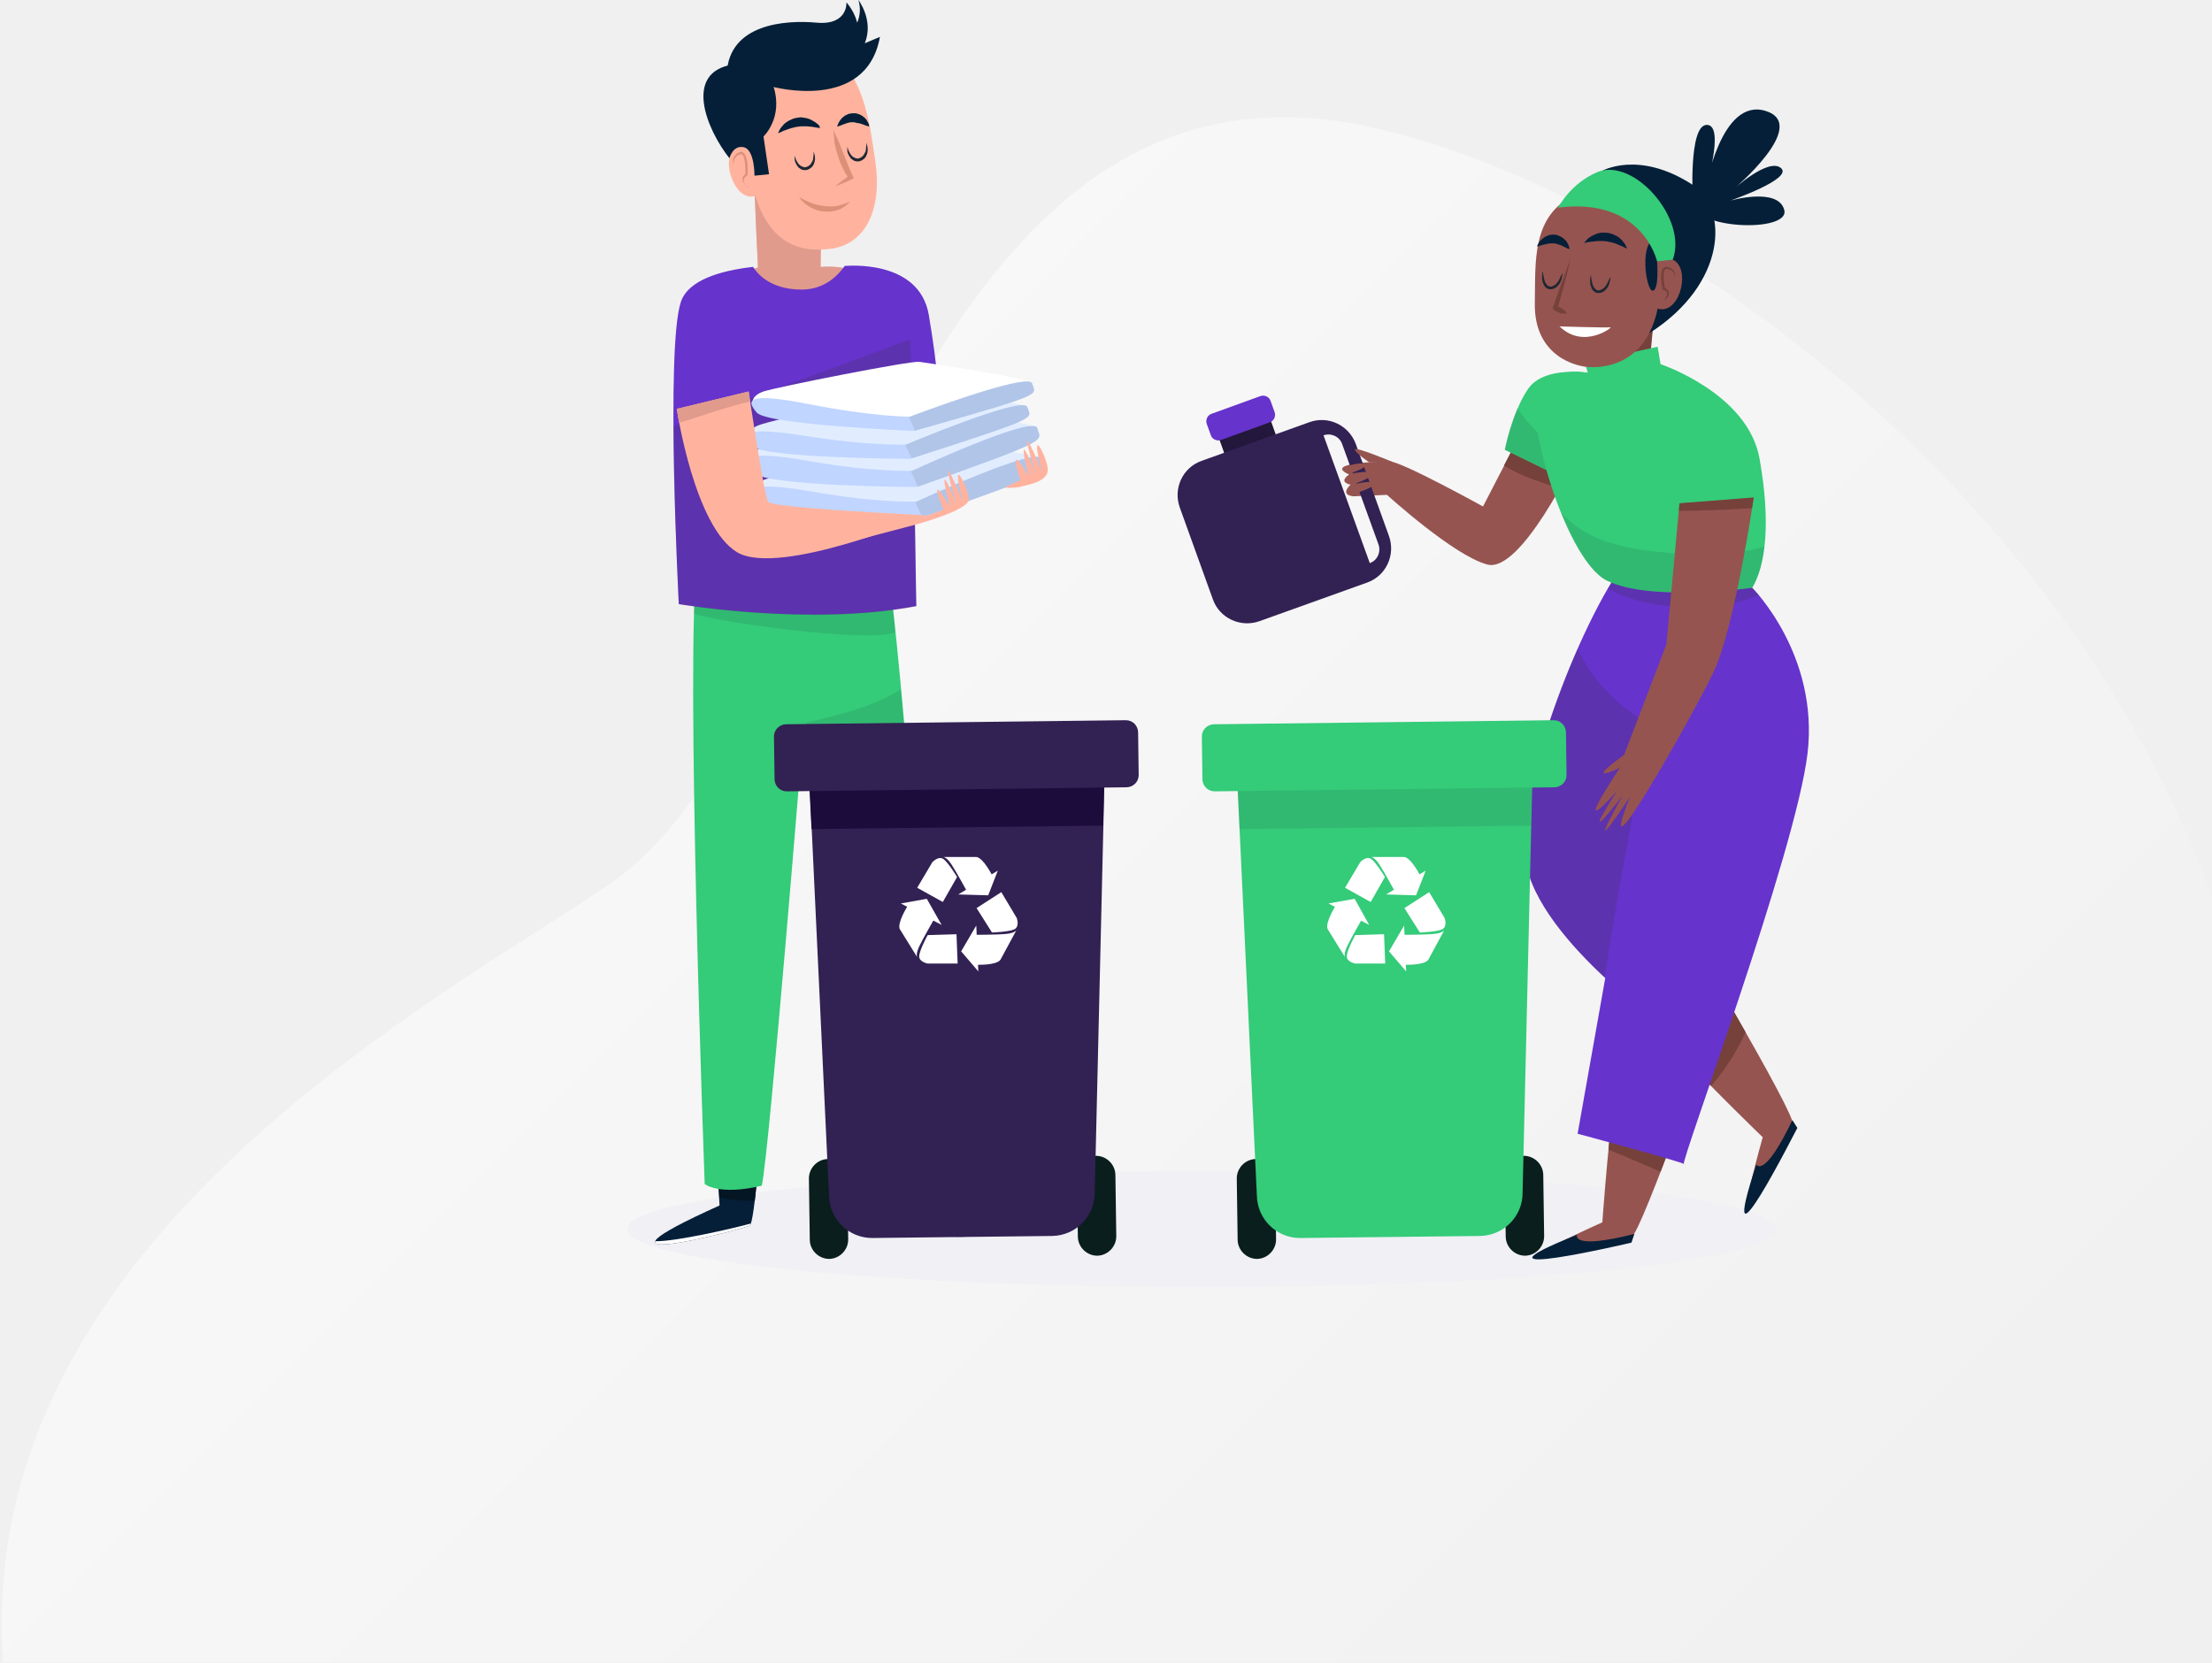
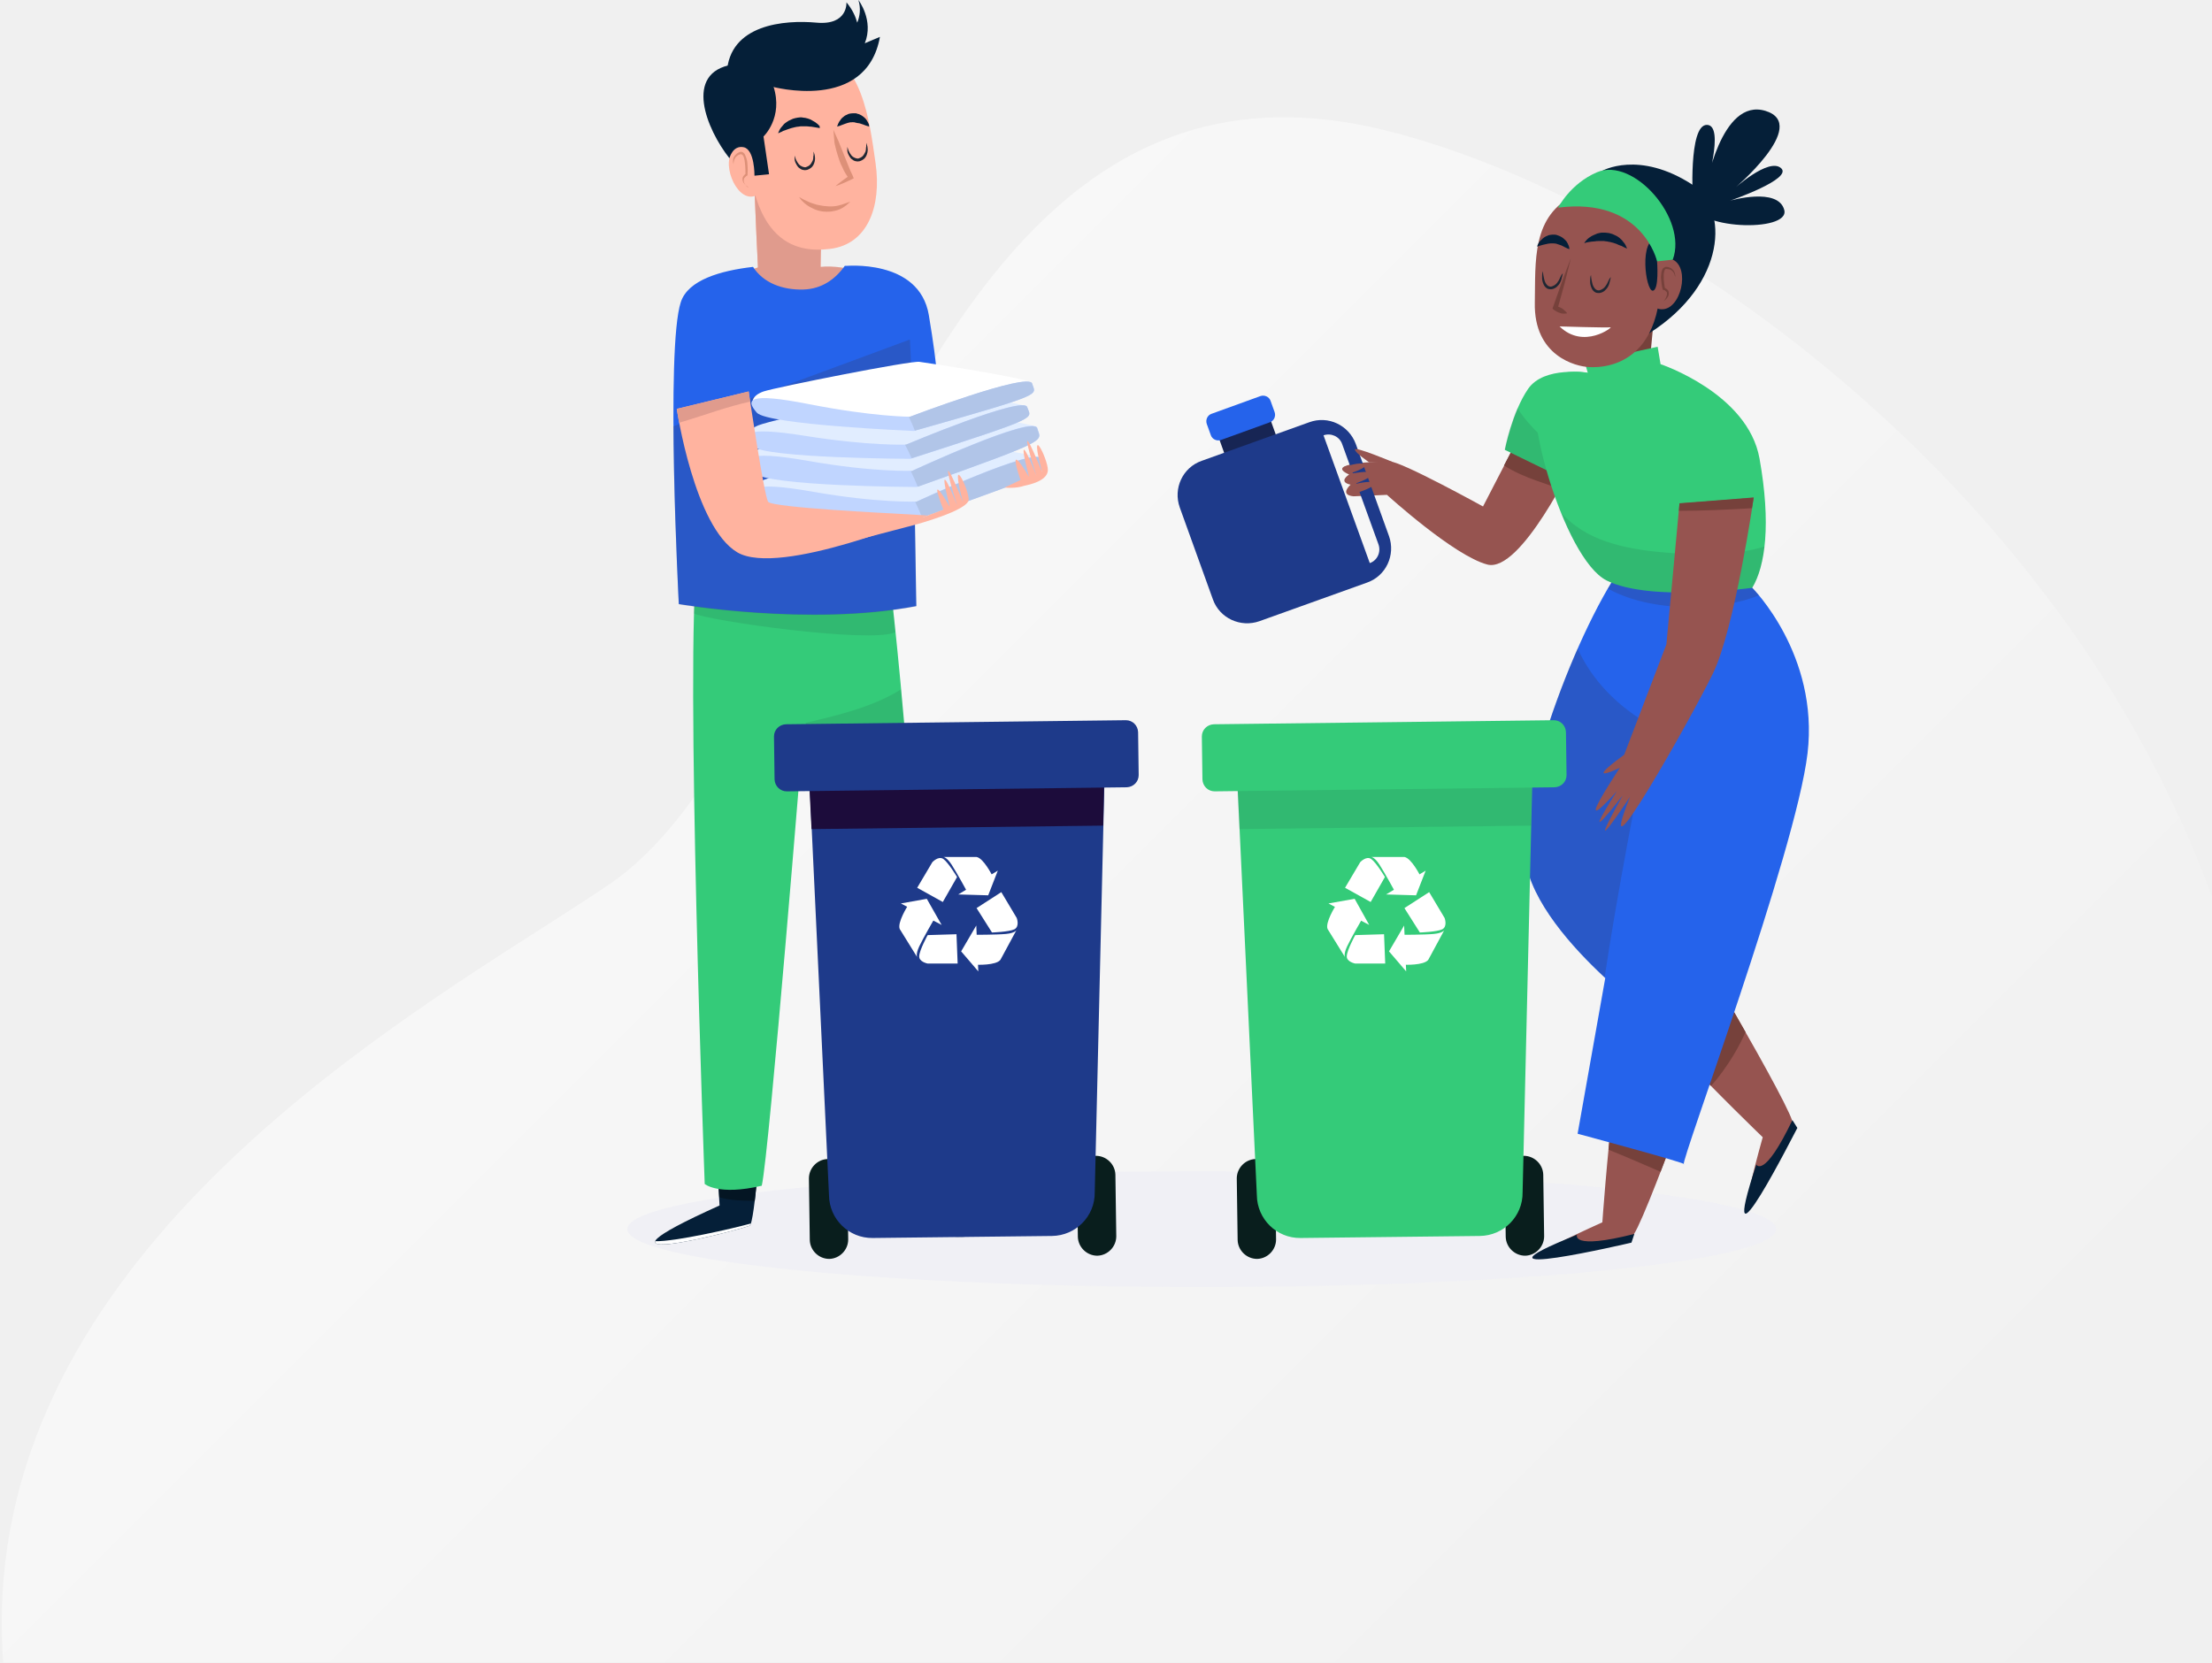
<svg xmlns="http://www.w3.org/2000/svg" width="878" height="660" viewBox="0 0 878 660" fill="none">
  <path opacity="0.5" fill-rule="evenodd" clip-rule="evenodd" d="M868.075 660H1.269C-9.706 512.198 136.012 419.063 215.18 368.462C225.465 361.889 234.626 356.033 242.175 350.869C275.263 328.232 299.799 278.801 325.894 226.228C373.97 129.372 427.337 21.855 549.226 51.591C656.389 77.802 817.447 189.332 878 356.181V633.297C874.996 642.129 871.691 651.031 868.075 660Z" fill="url(#paint0_linear)" />
  <path d="M477 465C351.079 465 249 475.297 249 488C249 500.703 351.079 511 477 511C602.921 511 705 500.703 705 488C705 475.297 602.921 465 477 465Z" fill="#F0F0F5" />
  <path d="M683.38 398.817C683.38 398.817 651.032 491.056 647.566 491.056C644.1 491.056 574.782 512.963 636.013 485.291C636.013 485.291 642.945 384.981 653.343 380.369C663.74 375.758 683.38 398.817 683.38 398.817Z" fill="#965450" />
  <path d="M659.119 465.229C669.632 437.903 683.381 398.817 683.381 398.817C683.381 398.817 663.74 375.758 653.343 380.369C646.642 383.367 641.328 426.489 638.439 456.466C645.371 459.234 652.187 462.231 659.119 465.229Z" fill="#76413B" />
  <path d="M625.962 490.249C625.962 490.249 623.305 496.36 648.721 489.903L647.566 493.362C647.566 493.362 575.938 510.196 625.962 490.249Z" fill="#051F38" />
  <path d="M663.74 359.731C663.74 359.731 713.764 443.784 711.569 446.436C709.374 449.087 681.647 516.191 699.669 451.509C699.669 451.509 627.117 381.753 630.236 370.8C633.471 359.962 663.74 359.731 663.74 359.731Z" fill="#965450" />
  <path d="M697.128 462.347C697.128 462.347 700.132 468.342 711.454 444.706L713.418 447.819C713.302 447.819 680.261 513.539 697.128 462.347Z" fill="#051F38" />
  <path d="M692.854 409.771C679.452 386.134 663.74 359.731 663.74 359.731C663.74 359.731 633.471 359.962 630.236 370.8C628.157 377.833 657.964 409.655 679.106 431.101C679.221 431.216 687.424 422.108 692.854 409.771Z" fill="#76413B" />
-   <path d="M695.51 233.364C695.51 233.364 664.894 199.351 646.987 220.681C629.08 242.011 601.353 312.343 605.396 341.168C607.823 358.117 624.112 376.219 637.167 388.325L626.192 450.125C626.192 450.125 671.248 462.231 668.36 462.231C666.627 462.231 712.839 338.286 717.46 299.084C722.082 259.883 695.51 233.364 695.51 233.364Z" fill="#6633CC" />
+   <path d="M695.51 233.364C695.51 233.364 664.894 199.351 646.987 220.681C629.08 242.011 601.353 312.343 605.396 341.168C607.823 358.117 624.112 376.219 637.167 388.325L626.192 450.125C626.192 450.125 671.248 462.231 668.36 462.231C666.627 462.231 712.839 338.286 717.46 299.084C722.082 259.883 695.51 233.364 695.51 233.364Z" fill="#2563EB" />
  <path opacity="0.2" d="M672.059 240.974C680.608 240.858 689.966 239.705 698.168 236.362C696.551 234.402 695.511 233.364 695.511 233.364C695.511 233.364 664.896 199.351 646.989 220.681C644.216 224.025 641.212 228.406 638.208 233.71C648.26 239.244 660.968 241.204 672.059 240.974Z" fill="#352C38" />
  <path opacity="0.2" d="M626.193 257.461C613.485 286.401 602.741 322.374 605.398 341.053C607.708 357.886 623.883 375.873 636.937 387.979C641.559 356.618 649.992 313.035 655.076 287.9C642.483 280.752 632.085 270.49 626.193 257.461Z" fill="#352C38" />
  <path d="M607.131 165.337L588.646 201.08C588.646 201.08 556.298 183.209 551.676 183.209C547.055 183.209 525.105 183.785 535.502 188.397C535.502 188.397 530.881 191.279 536.08 192.432C536.08 192.432 531.459 196.468 537.235 197.044L550.521 196.468C550.521 196.468 577.093 220.681 590.379 224.139C603.665 227.598 625.038 182.632 625.038 182.632L607.131 165.337Z" fill="#965450" />
  <path d="M610.135 190.934C613.023 191.972 616.027 193.01 619.031 194.047C622.728 187.591 625.038 182.517 625.038 182.517L607.131 165.223L596.964 184.823C601.008 187.36 605.514 189.32 610.135 190.934Z" fill="#76413B" />
  <path d="M630.236 148.043C630.236 148.043 612.907 145.161 606.552 154.385C600.198 163.608 597.31 178.597 597.31 178.597L622.149 190.704L630.236 148.043Z" fill="#34CB79" />
  <path opacity="0.1" d="M620.648 180.673C614.294 175.715 607.015 169.489 602.279 161.994C598.813 170.065 597.195 178.482 597.195 178.482L622.034 190.588L623.536 182.748C622.612 182.172 621.572 181.48 620.648 180.673Z" fill="#161826" />
-   <path d="M508.699 178.943C509.392 180.788 508.353 182.863 506.504 183.555L492.872 188.513C491.023 189.205 488.944 188.167 488.25 186.322L482.821 171.218C482.127 169.373 483.167 167.298 485.016 166.606L498.648 161.648C500.497 160.957 502.576 161.994 503.269 163.839L508.699 178.943Z" fill="#23173B" />
-   <path d="M519.674 167.644L476.928 182.979C469.419 185.63 465.607 193.932 468.264 201.426L481.434 237.976C484.091 245.47 492.409 249.275 499.919 246.623L542.665 231.289C550.174 228.637 553.987 220.335 551.33 212.841L538.159 176.291C535.387 168.797 527.184 164.877 519.674 167.644ZM547.171 216.185C548.21 219.182 546.708 222.526 543.705 223.564L525.335 172.832C528.339 171.795 531.69 173.294 532.729 176.291L547.171 216.185Z" fill="#322153" />
-   <path d="M505.926 163.608C506.504 165.223 505.695 167.067 504.078 167.644L484.669 174.677C483.051 175.254 481.203 174.447 480.625 172.832L479.008 168.336C478.43 166.722 479.239 164.877 480.856 164.3L500.265 157.267C501.883 156.691 503.731 157.498 504.309 159.112L505.926 163.608Z" fill="#6633CC" />
+   <path d="M508.699 178.943C509.392 180.788 508.353 182.863 506.504 183.555L492.872 188.513C491.023 189.205 488.944 188.167 488.25 186.322L482.821 171.218C482.127 169.373 483.167 167.298 485.016 166.606L498.648 161.648C500.497 160.957 502.576 161.994 503.269 163.839L508.699 178.943Z" fill="#172554" />
+   <path d="M519.674 167.644L476.928 182.979C469.419 185.63 465.607 193.932 468.264 201.426L481.434 237.976C484.091 245.47 492.409 249.275 499.919 246.623L542.665 231.289C550.174 228.637 553.987 220.335 551.33 212.841L538.159 176.291C535.387 168.797 527.184 164.877 519.674 167.644ZM547.171 216.185C548.21 219.182 546.708 222.526 543.705 223.564L525.335 172.832C528.339 171.795 531.69 173.294 532.729 176.291L547.171 216.185Z" fill="#1E3A8A" />
+   <path d="M505.926 163.608C506.504 165.223 505.695 167.067 504.078 167.644L484.669 174.677C483.051 175.254 481.203 174.447 480.625 172.832L479.008 168.336C478.43 166.722 479.239 164.877 480.856 164.3L500.265 157.267C501.883 156.691 503.731 157.498 504.309 159.112L505.926 163.608Z" fill="#2563EB" />
  <path d="M533.191 185.515C533.191 185.515 540.47 182.979 541.741 184.477C542.896 185.861 535.618 187.936 535.964 188.052C536.195 188.167 543.82 186.438 544.513 188.052C545.207 189.666 536.426 192.548 536.426 192.548C536.426 192.548 544.744 190.242 545.322 191.972C545.9 193.701 536.657 196.238 536.657 196.238L536.195 192.433L535.618 188.052L533.191 185.515Z" fill="#965450" />
  <path d="M543.474 183.555C543.474 183.555 537.813 179.75 537.813 178.482C537.697 177.098 552.832 183.44 552.832 183.44L543.474 183.555Z" fill="#965450" />
  <path d="M655.075 145.161C653.92 147.236 659.581 98.926 659.581 98.926L633.356 116.567C633.356 116.567 635.666 147.467 632.778 147.582C631.623 147.582 627.117 149.312 622.149 151.156C623.305 156.921 625.615 158.189 627.579 163.724C642.252 163.609 658.195 163.263 667.206 149.888C662.007 148.159 656.577 142.278 655.075 145.161Z" fill="#76413B" />
  <path d="M630.236 148.043L629.081 144.008L657.964 137.666L659.119 144.584C659.119 144.584 693.778 156.114 698.399 182.056C703.02 207.998 700.71 224.717 695.511 233.364C695.511 233.364 655.075 239.129 637.746 230.482C620.416 221.834 602.509 157.267 611.752 151.502C620.994 145.737 630.236 148.043 630.236 148.043Z" fill="#34CB79" />
  <path opacity="0.1" d="M668.015 219.874C654.151 219.067 637.168 217.453 625.615 208.921C623.42 207.307 621.456 205.577 619.608 203.617C624.807 216.415 631.276 227.253 637.746 230.482C655.076 239.129 695.511 233.364 695.511 233.364C697.822 229.559 699.555 224.14 700.363 216.992C689.966 220.105 679.106 220.566 668.015 219.874Z" fill="#161826" />
  <path d="M666.628 199.927L696.088 197.621C696.088 197.621 688.579 249.505 679.914 267.377C671.25 285.248 631.392 355.58 646.988 316.378C646.988 316.378 626.771 346.933 644.1 315.802C644.1 315.802 625.038 340.591 641.789 314.073C641.789 314.073 622.149 336.556 642.945 304.849C642.945 304.849 627.348 312.343 644.678 299.66L661.43 255.847L666.628 199.927Z" fill="#965450" />
  <path d="M695.395 201.772C695.858 199.12 696.089 197.506 696.089 197.506L666.628 199.812L666.397 202.81C675.986 202.81 685.691 202.349 695.395 201.772Z" fill="#76413B" />
  <path d="M635.782 67.911C635.782 67.911 650.455 59.379 671.943 73.445C686.153 82.784 685.46 112.647 654.729 132.247C618.222 155.538 635.782 67.911 635.782 67.911Z" fill="#051F38" />
  <path d="M656.116 83.822C656.116 83.822 639.595 71.024 625.5 77.25C607.709 85.321 609.557 104.114 609.21 120.141C608.748 141.471 625.616 145.507 630.699 145.737C638.208 146.198 668.824 144.354 656.116 83.822Z" fill="#965450" />
  <path d="M657.733 103.769C657.733 103.769 658.426 100.54 663.972 103.077C671.019 106.42 667.207 123.254 659.35 122.793C651.379 122.447 657.733 103.769 657.733 103.769Z" fill="#965450" />
  <path d="M657.732 103.769C657.732 103.769 658.657 115.298 655.999 115.414C653.227 115.529 650.338 94.545 657.963 94.545C665.588 94.775 657.732 103.769 657.732 103.769Z" fill="#051F38" />
  <path d="M657.733 103.769C657.733 103.769 652.072 78.172 618.453 82.438C618.453 82.438 623.305 72.869 633.934 68.372C648.375 62.261 669.979 86.82 663.971 103.077C663.971 103.077 661.199 103.423 657.733 103.769Z" fill="#34CB79" />
  <path d="M671.943 80.132C671.943 80.132 670.094 49.578 677.488 49.578C684.882 49.578 676.91 75.29 676.91 75.29C676.91 75.29 683.034 38.51 700.825 44.044C718.617 49.578 687.886 75.29 687.886 75.29C687.886 75.29 701.98 62.377 706.948 66.758C711.8 71.024 686.73 79.671 686.73 79.671C686.73 79.671 705.793 74.137 708.219 83.361C710.645 92.469 671.365 91.201 671.943 80.132Z" fill="#051F38" />
  <path d="M610.134 97.889C610.134 97.889 610.134 97.658 610.365 97.197C610.596 96.736 610.827 96.159 611.405 95.583C611.983 95.006 612.676 94.315 613.6 93.853C613.831 93.738 614.062 93.623 614.409 93.507C614.64 93.392 614.987 93.277 615.218 93.277C615.564 93.277 615.795 93.162 616.142 93.162H617.066C617.644 93.162 618.221 93.392 618.799 93.623C619.377 93.853 619.839 94.084 620.301 94.43C620.763 94.776 621.11 95.122 621.456 95.468C621.803 95.814 622.034 96.159 622.149 96.505C622.265 96.621 622.38 96.851 622.38 96.966C622.496 97.082 622.496 97.312 622.611 97.428C622.727 97.774 622.843 98.004 622.843 98.235C622.958 98.696 622.958 98.927 622.958 98.927C622.958 98.927 622.727 98.811 622.265 98.696C622.034 98.581 621.803 98.465 621.572 98.35C621.341 98.235 620.994 98.12 620.647 97.889C620.301 97.774 620.07 97.543 619.723 97.428C619.377 97.312 619.03 97.197 618.683 97.082C618.337 96.966 617.99 96.851 617.644 96.736C617.297 96.736 616.951 96.621 616.604 96.621H616.142C616.026 96.621 615.795 96.621 615.564 96.621C615.218 96.621 614.871 96.736 614.524 96.736C614.178 96.851 613.831 96.851 613.485 96.966C613.138 97.082 612.791 97.082 612.445 97.197C611.752 97.428 611.174 97.543 610.827 97.658C610.481 97.889 610.134 97.889 610.134 97.889Z" fill="#051F38" />
  <path d="M619.03 129.595C619.03 129.595 637.977 130.172 639.247 129.941C640.403 129.711 628.619 138.935 619.03 129.595Z" fill="white" />
  <path d="M620.301 108.496C620.301 108.496 620.301 108.726 620.185 109.188C620.07 109.649 619.954 110.225 619.723 111.032C619.608 111.378 619.492 111.839 619.261 112.185C619.145 112.416 619.03 112.647 618.914 112.762C618.799 112.992 618.568 113.223 618.452 113.338C618.106 113.684 617.759 114.145 617.181 114.376C617.066 114.491 616.95 114.491 616.719 114.607L616.373 114.722C616.142 114.837 615.795 114.837 615.449 114.837C614.871 114.837 614.178 114.722 613.716 114.261C613.253 113.915 612.907 113.454 612.676 112.877C612.445 112.416 612.329 111.955 612.214 111.494C612.098 111.032 612.098 110.571 612.098 110.225C612.098 109.418 612.098 108.842 612.214 108.381C612.329 107.919 612.445 107.689 612.445 107.689C612.445 107.689 612.445 108.726 612.791 110.225C612.907 110.917 613.138 111.839 613.6 112.531C613.831 112.877 614.062 113.223 614.409 113.454C614.755 113.684 615.102 113.8 615.449 113.8C615.68 113.8 615.795 113.8 616.026 113.684L616.373 113.569C616.373 113.569 616.488 113.454 616.604 113.454C616.95 113.338 617.297 112.992 617.644 112.762C617.99 112.416 618.221 112.07 618.452 111.724C618.683 111.378 618.914 111.032 619.03 110.686C619.377 109.995 619.608 109.418 619.839 109.072C620.185 108.726 620.301 108.496 620.301 108.496Z" fill="#1F2733" />
  <path d="M639.363 109.995C639.363 109.995 639.363 110.225 639.248 110.686C639.132 111.148 639.017 111.724 638.786 112.531C638.67 112.877 638.555 113.338 638.323 113.684C638.208 113.915 638.092 114.145 637.977 114.261C637.861 114.491 637.63 114.722 637.515 114.837C637.168 115.183 636.822 115.644 636.244 115.875C636.128 115.99 636.013 115.99 635.782 116.106L635.435 116.221C635.204 116.336 634.858 116.336 634.511 116.336C633.933 116.336 633.24 116.221 632.778 115.76C632.316 115.414 631.969 114.953 631.738 114.376C631.507 113.915 631.392 113.454 631.276 112.992C631.161 112.531 631.161 112.07 631.161 111.724C631.161 110.917 631.161 110.341 631.276 109.879C631.392 109.418 631.507 109.188 631.507 109.188C631.507 109.188 631.507 110.225 631.854 111.724C631.969 112.416 632.2 113.338 632.663 114.03C632.894 114.376 633.125 114.722 633.471 114.953C633.818 115.183 634.164 115.298 634.511 115.298C634.742 115.298 634.858 115.298 635.089 115.183L635.435 115.068C635.435 115.068 635.551 114.953 635.666 114.953C636.013 114.837 636.359 114.491 636.706 114.261C637.053 113.915 637.284 113.569 637.515 113.223C637.746 112.877 637.977 112.531 638.092 112.185C638.439 111.494 638.67 110.917 638.901 110.571C639.248 110.225 639.363 109.995 639.363 109.995Z" fill="#1F2733" />
  <path d="M660.39 119.565C660.736 119.103 660.967 118.757 661.198 118.296C661.429 117.835 661.545 117.374 661.66 116.913C661.66 116.682 661.66 116.451 661.66 116.221C661.66 116.106 661.545 115.99 661.545 115.99C661.545 115.875 661.429 115.76 661.314 115.76C661.198 115.644 661.198 115.644 661.083 115.529L660.852 115.298C660.736 115.183 660.621 115.183 660.505 115.183L660.159 115.068L659.927 114.953V114.722C659.581 113.454 659.465 112.301 659.35 111.032C659.234 110.456 659.234 109.764 659.35 109.188C659.35 108.496 659.465 107.919 659.696 107.228C659.812 106.882 660.043 106.536 660.39 106.305C660.736 106.075 661.198 105.844 661.545 105.959C662.007 105.959 662.238 106.075 662.585 106.19C662.931 106.305 663.278 106.421 663.509 106.651C663.74 106.882 664.087 107.112 664.202 107.343C664.433 107.574 664.549 107.919 664.664 108.15C664.895 108.726 665.011 109.418 664.895 109.995C664.78 109.418 664.664 108.842 664.318 108.265C664.202 108.035 663.971 107.804 663.74 107.573C663.509 107.343 663.278 107.228 663.047 107.112C662.816 106.997 662.585 106.882 662.238 106.882C662.007 106.882 661.66 106.766 661.429 106.766C660.967 106.766 660.736 107.112 660.621 107.573C660.274 108.611 660.39 109.764 660.39 110.917C660.505 112.07 660.621 113.338 660.852 114.491L660.621 114.146L660.967 114.376C661.083 114.491 661.198 114.491 661.314 114.607L661.66 114.837C661.776 114.953 661.891 115.068 662.007 115.183C662.123 115.299 662.238 115.414 662.238 115.644C662.354 115.76 662.354 115.99 662.354 116.106C662.469 116.451 662.354 116.682 662.354 117.028C662.238 117.604 661.891 118.066 661.545 118.527C661.198 118.873 660.736 119.334 660.39 119.565Z" fill="#76413B" />
  <path d="M622.034 124.407C621.456 124.522 620.994 124.522 620.532 124.522C620.07 124.522 619.608 124.407 619.261 124.292C618.799 124.176 618.452 123.946 618.106 123.831C617.875 123.715 617.759 123.6 617.528 123.485C617.297 123.369 617.182 123.254 616.951 123.139L616.257 122.562L616.373 122.101C617.528 118.757 618.683 115.529 619.839 112.301C620.994 109.072 622.265 105.729 623.536 102.5C622.727 105.844 621.803 109.303 620.994 112.647C620.07 115.99 619.146 119.334 618.221 122.678L617.759 121.64C617.99 121.64 618.221 121.755 618.452 121.755C618.683 121.755 618.915 121.87 619.03 121.986C619.377 122.101 619.839 122.332 620.185 122.562C620.532 122.793 620.879 123.139 621.225 123.485C621.456 123.6 621.803 123.946 622.034 124.407Z" fill="#76413B" />
  <path d="M628.85 96.505C628.85 96.505 628.966 96.159 629.312 95.813C629.543 95.582 629.659 95.352 630.005 95.006C630.352 94.775 630.583 94.429 631.045 94.199C631.392 93.968 631.854 93.622 632.431 93.392C632.894 93.161 633.471 92.93 634.049 92.7C634.627 92.585 635.32 92.354 636.013 92.354C636.36 92.354 636.706 92.354 637.053 92.354L638.092 92.469C638.786 92.469 639.479 92.815 640.056 92.93C640.634 93.161 641.212 93.507 641.789 93.738C642.367 94.084 642.829 94.429 643.176 94.775C643.638 95.121 643.984 95.582 644.216 95.928C644.562 96.274 644.793 96.62 645.024 96.966C645.255 97.312 645.371 97.658 645.486 97.888C645.717 98.35 645.833 98.695 645.833 98.695C645.833 98.695 645.486 98.58 645.024 98.35C644.793 98.234 644.447 98.119 644.1 97.888C643.753 97.658 643.407 97.543 642.945 97.427C642.598 97.312 642.136 97.081 641.674 96.851C641.212 96.735 640.75 96.505 640.288 96.389C639.825 96.274 639.363 96.159 638.901 96.044C638.439 96.044 637.977 95.813 637.399 95.813L636.706 95.698H636.013C635.551 95.698 634.973 95.698 634.511 95.698C634.049 95.698 633.587 95.698 633.125 95.813C632.663 95.813 632.2 95.928 631.738 95.928C630.93 96.044 630.121 96.159 629.659 96.274C629.197 96.505 628.85 96.505 628.85 96.505Z" fill="#051F38" />
  <path d="M612.907 490.825C612.907 494.976 609.557 498.435 605.398 498.55C601.239 498.55 597.773 495.207 597.657 491.056L597.311 466.613C597.311 462.462 600.661 459.003 604.82 458.888C608.979 458.888 612.445 462.231 612.56 466.382L612.907 490.825Z" fill="#091E1D" />
  <path d="M506.504 492.095C506.504 496.245 503.154 499.704 498.995 499.82C494.836 499.82 491.37 496.476 491.254 492.325L490.908 467.882C490.908 463.731 494.258 460.272 498.417 460.157C502.576 460.157 506.042 463.501 506.158 467.651L506.504 492.095Z" fill="#091E1D" />
  <path d="M604.358 473.415C604.473 482.87 596.848 490.595 587.375 490.71L516.209 491.517C506.735 491.633 498.995 484.023 498.879 474.568L491.254 312.92C491.139 303.466 498.764 295.741 508.237 295.625L590.841 294.588C600.314 294.472 608.055 302.082 608.17 311.536L604.358 473.415Z" fill="#34CB79" />
  <path opacity="0.1" d="M607.708 327.793L608.055 311.767C607.939 302.313 600.199 294.703 590.725 294.818L508.121 295.856C498.648 295.971 491.023 303.696 491.139 313.151L491.947 329.177L607.708 327.793Z" fill="#161826" />
  <path d="M621.803 307.732C621.803 310.383 619.723 312.459 617.066 312.574L482.127 314.188C479.47 314.188 477.391 312.113 477.275 309.461L477.044 292.397C477.044 289.745 479.123 287.67 481.781 287.554L616.719 285.94C619.377 285.94 621.456 288.016 621.572 290.667L621.803 307.732Z" fill="#34CB79" />
  <path d="M550.174 355.119L565.886 345.665L562.074 355.465L550.174 355.119Z" fill="white" />
  <path d="M544.283 340.246C544.283 340.246 545.554 340.246 547.518 343.243C549.482 346.241 553.872 354.312 553.872 354.312L561.843 350.738L563.692 347.625C563.692 347.625 560.226 340.707 557.453 340.246H544.283Z" fill="white" />
  <path d="M539.892 342.321C539.892 342.321 542.318 339.669 544.282 341.053C546.246 342.437 549.712 348.202 549.712 348.202L544.051 358.117L533.885 352.468L539.892 342.321Z" fill="white" />
  <path d="M557.338 367.456L558.146 385.673L551.33 377.718L557.338 367.456Z" fill="white" />
  <path d="M573.281 369.301C573.281 369.301 572.703 370.454 569.121 370.8C565.54 371.146 556.298 371.146 556.298 371.146L555.604 379.908L557.453 383.021C557.453 383.021 565.193 383.367 566.926 381.061L573.281 369.301Z" fill="white" />
  <path d="M573.396 364.458C573.396 364.458 574.667 367.802 572.472 368.955C570.392 369.993 563.576 370.223 563.576 370.223L557.453 360.538L567.273 354.197L573.396 364.458Z" fill="white" />
  <path d="M543.472 367.226L527.298 358.693L537.696 356.849L543.472 367.226Z" fill="white" />
  <path d="M533.885 380.024C533.885 380.024 533.192 378.986 534.694 375.758C536.195 372.529 540.817 364.574 540.817 364.574L533.654 359.616L530.072 359.731C530.072 359.731 525.913 366.303 526.953 368.84L533.885 380.024Z" fill="white" />
  <path d="M537.928 382.56C537.928 382.56 534.347 381.868 534.578 379.562C534.694 377.141 537.928 371.261 537.928 371.261L549.366 370.915L549.828 382.56H537.928Z" fill="white" />
  <path d="M302.247 445.167C302.247 445.167 299.706 485.868 297.511 486.675C289.077 489.557 225.42 505.699 285.611 478.604L283.994 448.972L302.247 445.167Z" fill="#051F38" />
  <path d="M299.59 476.759C301.092 464.422 302.247 445.167 302.247 445.167L283.994 448.972L285.496 475.376C290.001 476.644 295.2 476.759 299.59 476.759Z" fill="#041523" />
  <path d="M260.079 492.786C258.231 497.282 291.503 488.75 297.511 486.675C297.626 486.56 297.857 486.329 298.088 485.752C290.579 487.828 267.82 493.016 260.079 492.786Z" fill="white" />
  <path d="M341.181 442.977C341.181 442.977 344.532 483.677 346.842 484.369C355.391 487.136 419.279 502.01 358.511 476.067L359.55 446.436L341.181 442.977Z" fill="#051F38" />
  <path d="M344.532 474.453C342.799 462.232 341.181 442.977 341.181 442.977L359.55 446.436L358.626 472.839C354.12 474.223 348.922 474.338 344.532 474.453Z" fill="#041523" />
  <path d="M384.389 489.788C386.353 494.284 352.85 486.329 346.842 484.369C346.611 484.369 346.496 484.023 346.265 483.446C353.774 485.522 376.649 490.249 384.389 489.788Z" fill="white" />
  <path d="M352.387 223.218C352.387 223.218 369.023 357.31 365.673 465.806C365.673 465.806 345.802 471.34 340.603 467.305C336.097 441.593 336.675 391.554 329.974 354.427C323.62 319.377 321.079 290.667 321.079 290.667L318.999 288.361C318.999 288.361 305.366 457.85 302.363 470.764C285.149 474.799 279.719 470.072 279.719 470.072C279.719 470.072 271.863 258.038 276.715 223.794C282.954 179.059 352.387 223.218 352.387 223.218Z" fill="#34CB79" />
  <path opacity="0.1" d="M355.39 251.004C353.657 233.709 352.27 223.333 352.27 223.333C352.27 223.333 282.953 179.173 276.598 223.909C276.021 228.06 275.674 234.862 275.328 243.51C280.526 246.392 345.454 255.616 355.39 251.004Z" fill="#161826" />
  <path opacity="0.1" d="M319.808 286.978C320.616 296.086 324.775 325.488 329.974 354.427C336.675 391.669 336.097 441.593 340.603 467.305C345.802 471.34 365.673 465.806 365.673 465.806C367.637 399.048 362.207 322.605 357.586 273.719C346.611 280.636 332.631 283.98 319.808 286.978Z" fill="#161826" />
  <path d="M325.7 105.959C325.815 91.893 326.855 73.33 326.855 73.33L299.128 65.72C299.128 65.72 300.052 90.855 300.861 106.19C288.268 110.456 273.942 118.527 273.942 118.527L326.277 131.786L344.878 113.8C344.878 113.8 335.52 109.072 325.7 105.959Z" fill="#FFB39F" />
  <path d="M325.7 105.959C325.815 91.893 326.855 73.33 326.855 73.33L299.128 65.72C299.128 65.72 300.052 90.855 300.861 106.19C288.268 110.456 273.942 118.527 273.942 118.527L326.277 131.786L351.001 110.571C351.001 110.571 335.635 104.806 325.7 105.959Z" fill="#E09B8D" />
  <path d="M296.702 39.086C296.702 39.086 303.98 15.565 323.158 19.255C342.336 22.944 345.109 47.964 347.535 64.798C349.961 81.747 344.531 96.966 329.512 98.811C316.457 100.425 293.698 97.888 296.702 39.086Z" fill="#FFB39F" />
  <path d="M297.626 58.802C297.626 58.802 296.471 55.689 291.734 59.148C285.726 63.529 291.849 79.671 299.128 77.942C306.406 76.212 297.626 58.802 297.626 58.802Z" fill="#FFB39F" />
  <path d="M290.925 25.596C291.387 25.481 300.399 24.789 294.391 25.366C299.936 31.361 299.359 32.86 306.984 34.244C311.027 46.696 303.056 54.19 303.056 54.19L305.251 69.179L299.474 69.756C299.474 69.756 299.59 59.379 295.2 58.456C290.81 57.534 289.539 62.838 289.539 62.838C280.412 51.308 271.169 28.709 290.925 25.596Z" fill="#051F38" />
  <path d="M343.26 17.18C346.957 8.071 340.719 0 340.719 0C341.758 3.344 341.296 6.457 340.256 8.993C339.563 6.457 338.292 3.69 335.982 0.922C335.982 0.922 336.675 10.146 324.082 8.993C311.489 7.84 289.423 9.57 288.499 29.055C287.459 48.541 306.291 34.359 306.291 34.359C306.291 34.359 343.838 44.851 349.268 14.643L343.26 17.18Z" fill="#051F38" />
  <path d="M325.469 50.848C325.469 50.848 325.122 50.848 324.66 50.732C324.082 50.617 323.389 50.502 322.581 50.386C322.118 50.271 321.772 50.271 321.31 50.271C320.848 50.156 320.386 50.156 319.923 50.156C319.461 50.156 318.999 50.156 318.421 50.156C318.19 50.156 317.959 50.156 317.728 50.156L317.035 50.271C316.573 50.271 316.111 50.386 315.533 50.502C315.071 50.617 314.609 50.732 314.147 50.848C313.685 50.963 313.223 51.194 312.761 51.309C312.298 51.424 311.952 51.655 311.49 51.77C311.143 51.885 310.681 52.001 310.45 52.231C310.103 52.346 309.872 52.462 309.641 52.577C309.179 52.808 308.833 52.923 308.833 52.923C308.833 52.923 308.948 52.577 309.179 52.116C309.295 51.885 309.41 51.539 309.641 51.194C309.872 50.848 310.103 50.502 310.45 50.156C310.797 49.81 311.028 49.349 311.49 49.003C311.952 48.657 312.414 48.311 312.992 47.965C313.569 47.734 314.147 47.389 314.725 47.158C315.418 46.927 315.995 46.812 316.689 46.697L317.728 46.581C318.075 46.581 318.422 46.581 318.768 46.697C319.115 46.697 319.461 46.812 319.692 46.812C320.039 46.927 320.27 46.927 320.617 47.043C321.194 47.273 321.772 47.389 322.234 47.734C322.696 47.965 323.158 48.311 323.62 48.542C323.967 48.772 324.314 49.118 324.66 49.349C324.891 49.579 325.122 49.925 325.353 50.041C325.238 50.502 325.469 50.848 325.469 50.848Z" fill="#051F38" />
  <path d="M344.993 50.27C344.993 50.27 344.762 50.155 344.3 50.039C343.838 49.924 343.26 49.694 342.682 49.463C342.336 49.348 341.989 49.233 341.643 49.117C341.296 49.002 340.949 48.886 340.603 48.886C340.256 48.886 339.91 48.771 339.563 48.656C339.448 48.656 339.216 48.656 339.101 48.541H338.639C338.292 48.425 337.946 48.656 337.599 48.541C337.252 48.656 336.906 48.656 336.559 48.771C336.213 48.887 335.866 49.002 335.52 49.117C335.173 49.233 334.826 49.348 334.595 49.463C334.249 49.578 333.902 49.694 333.671 49.809C333.44 49.924 333.209 50.039 332.978 50.039C332.516 50.155 332.285 50.27 332.285 50.27C332.285 50.27 332.285 50.039 332.516 49.578C332.631 49.348 332.631 49.117 332.862 48.771C332.978 48.425 333.209 48.195 333.44 47.849C333.671 47.503 333.902 47.157 334.249 46.811C334.595 46.465 335.057 46.235 335.404 45.889C335.866 45.658 336.444 45.428 336.906 45.197C337.484 45.082 338.061 44.966 338.639 44.966C338.985 44.966 339.216 44.966 339.563 44.966C339.91 44.966 340.141 45.082 340.372 45.197C340.603 45.197 340.949 45.312 341.18 45.428C341.412 45.543 341.643 45.658 341.874 45.773C342.798 46.35 343.491 46.926 343.953 47.618C344.415 48.31 344.646 48.887 344.877 49.348C344.993 50.039 344.993 50.27 344.993 50.27Z" fill="#051F38" />
  <path d="M330.783 51.538C331.476 53.037 332.17 54.651 332.863 56.15C333.209 56.957 333.44 57.649 333.787 58.456L334.711 60.762L335.635 63.068C335.982 63.875 336.213 64.567 336.56 65.374L337.022 66.527C337.137 66.873 337.368 67.334 337.484 67.68C337.831 68.372 338.177 69.064 338.524 69.871L338.87 70.793L338.177 71.139C337.137 71.6 336.098 72.177 334.942 72.638C333.903 73.099 332.747 73.56 331.592 73.906C332.516 73.099 333.44 72.407 334.365 71.716C335.289 71.024 336.329 70.332 337.253 69.64L336.906 70.909C336.444 70.217 335.982 69.41 335.52 68.718C335.058 68.026 334.711 67.219 334.365 66.412L333.787 65.259L333.325 64.106C333.094 63.299 332.747 62.492 332.516 61.685L331.823 59.263C331.592 58.456 331.476 57.649 331.245 56.842C331.13 54.997 330.899 53.268 330.783 51.538Z" fill="#DD9078" />
  <path d="M297.279 74.598C296.817 74.368 296.355 74.022 296.009 73.56C295.662 73.215 295.2 72.753 294.969 72.177C294.853 71.946 294.738 71.6 294.738 71.254C294.738 71.139 294.738 70.909 294.738 70.793C294.738 70.678 294.853 70.447 294.853 70.332C294.969 69.986 295.2 69.756 295.431 69.525C295.546 69.41 295.662 69.294 295.777 69.179L296.124 68.948L295.893 69.294C295.893 68.026 295.893 66.758 295.777 65.605C295.662 64.337 295.546 63.068 295.084 62.031C294.969 61.8 294.853 61.569 294.622 61.454C294.507 61.339 294.276 61.224 294.045 61.224C293.929 61.224 293.813 61.224 293.698 61.339C293.582 61.339 293.351 61.454 293.236 61.454C293.005 61.569 292.774 61.685 292.543 61.915C292.312 62.146 292.08 62.261 291.965 62.492C291.849 62.722 291.618 62.953 291.503 63.299C291.272 63.875 291.156 64.452 291.156 65.144C290.925 64.567 290.925 63.875 291.041 63.184C291.041 62.838 291.156 62.492 291.387 62.261C291.503 61.915 291.734 61.685 291.965 61.454L292.312 61.108L292.774 60.762C292.889 60.647 293.12 60.647 293.236 60.532C293.351 60.416 293.582 60.416 293.813 60.301C294.276 60.186 294.738 60.301 295.084 60.647C295.431 60.878 295.662 61.224 295.777 61.569C296.124 62.261 296.24 62.838 296.471 63.529C296.586 64.221 296.702 64.798 296.702 65.49C296.817 66.758 296.817 68.026 296.702 69.41V69.64L296.471 69.756C296.24 69.871 296.009 69.986 295.893 70.217C295.777 70.332 295.546 70.563 295.431 70.678C295.315 70.793 295.315 70.909 295.315 71.024C295.315 71.139 295.2 71.254 295.2 71.37C295.2 71.6 295.2 71.831 295.2 72.061C295.315 72.523 295.546 72.984 295.893 73.445C296.586 73.906 296.933 74.252 297.279 74.598Z" fill="#DD9078" />
  <path d="M315.417 61.8C315.417 61.8 315.533 62.031 315.649 62.492C315.764 62.722 315.764 62.953 315.88 63.184C315.995 63.414 316.111 63.76 316.342 64.106C316.457 64.452 316.804 64.682 316.919 65.028C317.035 65.144 317.15 65.259 317.381 65.49C317.497 65.605 317.613 65.72 317.844 65.835C318.19 66.066 318.537 66.181 318.883 66.297C319.114 66.297 319.23 66.412 319.461 66.412C319.692 66.412 319.808 66.412 320.039 66.297L320.616 66.066L321.194 65.72C321.541 65.49 321.772 65.144 322.003 64.798C322.234 64.452 322.349 64.106 322.58 63.76C322.696 63.414 322.811 63.068 322.811 62.607C322.811 62.261 322.811 61.915 322.927 61.685C322.927 61.339 322.927 61.108 322.927 60.878C322.927 60.416 322.927 60.186 322.927 60.186C322.927 60.186 323.042 60.416 323.158 60.878C323.274 61.108 323.274 61.339 323.389 61.685C323.389 62.031 323.505 62.376 323.505 62.722C323.505 63.068 323.505 63.529 323.389 63.991C323.274 64.452 323.158 64.913 322.927 65.374C322.696 65.835 322.349 66.297 321.887 66.642L321.194 67.104C320.963 67.219 320.616 67.334 320.385 67.45C320.154 67.45 319.808 67.565 319.461 67.565C319.23 67.565 318.883 67.45 318.652 67.45C318.075 67.334 317.613 66.988 317.15 66.642C316.688 66.297 316.457 65.835 316.226 65.49C315.995 65.028 315.764 64.682 315.649 64.337C315.533 63.991 315.417 63.645 315.417 63.299C315.417 62.953 315.417 62.722 315.417 62.492C315.417 62.031 315.417 61.8 315.417 61.8Z" fill="#1F2733" />
  <path d="M336.329 58.341C336.329 58.341 336.444 58.572 336.56 59.033C336.675 59.263 336.675 59.494 336.791 59.725C336.906 59.955 337.022 60.301 337.253 60.647C337.368 60.993 337.715 61.224 337.831 61.569C337.946 61.685 338.062 61.8 338.293 62.031C338.408 62.146 338.524 62.261 338.755 62.377C339.101 62.607 339.448 62.722 339.795 62.838C340.026 62.838 340.141 62.953 340.372 62.953C340.603 62.953 340.719 62.953 340.95 62.838L341.527 62.607L342.105 62.261C342.452 62.031 342.683 61.685 342.914 61.339C343.145 60.993 343.26 60.647 343.491 60.301C343.607 59.955 343.723 59.609 343.723 59.148C343.723 58.802 343.723 58.456 343.838 58.226C343.838 57.88 343.838 57.649 343.838 57.419C343.838 56.957 343.838 56.727 343.838 56.727C343.838 56.727 343.954 56.957 344.069 57.419C344.185 57.649 344.185 57.88 344.3 58.226C344.3 58.572 344.416 58.917 344.416 59.263C344.416 59.609 344.416 60.071 344.3 60.532C344.185 60.993 344.069 61.454 343.838 61.915C343.607 62.377 343.26 62.838 342.798 63.184L342.105 63.645C341.874 63.76 341.527 63.875 341.296 63.991C341.065 63.991 340.719 64.106 340.372 64.106C340.141 64.106 339.795 63.991 339.563 63.991C338.986 63.875 338.524 63.529 338.062 63.184C337.599 62.838 337.368 62.377 337.137 62.031C336.906 61.569 336.675 61.224 336.56 60.878C336.444 60.532 336.329 60.186 336.329 59.84C336.329 59.494 336.329 59.263 336.329 59.033C336.329 58.572 336.329 58.341 336.329 58.341Z" fill="#1F2733" />
  <path d="M317.237 78.103C317.237 78.103 317.121 78.103 317.237 78.219C317.352 78.334 317.583 78.449 317.815 78.565C318.277 78.91 319.085 79.256 320.01 79.718C320.934 80.179 322.089 80.64 323.244 80.986C323.822 81.216 324.515 81.332 325.093 81.447C325.671 81.562 326.364 81.678 327.057 81.793C328.328 81.908 329.599 82.023 330.869 81.908C332.14 81.793 333.18 81.562 334.22 81.216C335.144 80.871 335.953 80.64 336.53 80.409C337.108 80.179 337.455 80.064 337.455 80.064C337.455 80.064 337.224 80.409 336.761 80.755C336.299 81.216 335.606 81.793 334.682 82.369C333.758 82.946 332.487 83.522 331.1 83.753C329.714 84.099 328.212 84.099 326.71 83.984C326.017 83.868 325.208 83.753 324.515 83.522C323.822 83.292 323.129 83.061 322.551 82.715C321.28 82.139 320.241 81.447 319.432 80.755C318.623 80.064 317.93 79.372 317.583 78.795C317.352 78.565 317.237 78.334 317.237 78.103C317.121 78.103 317.121 78.219 317.237 78.103Z" fill="#DD9078" />
-   <path d="M335.289 105.613C335.289 105.613 364.865 102.5 368.677 125.099C372.49 147.813 372.143 153.923 372.143 153.923L343.261 149.657L335.289 105.613Z" fill="#6633CC" />
-   <path d="M360.242 123.83C358.509 109.417 343.837 106.304 335.288 105.612C331.475 110.916 326.161 114.721 318.883 114.952C310.564 115.182 302.939 112.3 298.896 105.958C285.957 107.457 273.133 111.147 270.244 119.909C264.121 138.357 269.436 239.82 269.436 239.82C269.436 239.82 321.193 248.698 363.708 240.627C363.593 240.742 362.553 143.084 360.242 123.83Z" fill="#6633CC" />
+   <path d="M335.289 105.613C335.289 105.613 364.865 102.5 368.677 125.099C372.49 147.813 372.143 153.923 372.143 153.923L343.261 149.657L335.289 105.613Z" fill="#2563EB" />
+   <path d="M360.242 123.83C358.509 109.417 343.837 106.304 335.288 105.612C331.475 110.916 326.161 114.721 318.883 114.952C310.564 115.182 302.939 112.3 298.896 105.958C285.957 107.457 273.133 111.147 270.244 119.909C264.121 138.357 269.436 239.82 269.436 239.82C269.436 239.82 321.193 248.698 363.708 240.627C363.593 240.742 362.553 143.084 360.242 123.83Z" fill="#2563EB" />
  <path opacity="0.2" d="M267.242 169.258C267.473 202.695 269.437 239.936 269.437 239.936C269.437 239.936 321.194 248.814 363.709 240.743C363.709 240.743 362.9 166.606 361.167 134.784C329.859 146.429 298.55 157.959 267.242 169.258Z" fill="#352C38" />
  <path d="M299.127 196.007C299.127 196.007 297.972 192.664 303.286 190.473C308.601 188.282 363.362 173.985 366.828 174.447C370.293 174.908 412.693 179.981 413.386 182.287C414.079 184.593 362.668 201.196 362.668 201.196L299.127 196.007Z" fill="#E1EDFF" />
  <path d="M365.557 205.577C365.557 205.577 305.597 205.347 300.976 199.928C296.355 194.509 296.239 190.588 322.465 195.2C348.69 199.812 363.824 199.12 363.824 199.12C363.824 199.12 411.885 176.753 413.502 182.172C415.004 187.706 420.087 186.322 365.557 205.577Z" fill="#C0D5FF" />
  <path d="M413.387 182.287C411.885 176.868 363.709 199.236 363.709 199.236C363.709 199.236 363.593 199.236 363.247 199.236C364.286 201.311 365.095 203.271 366.019 205.462C420.087 186.322 415.004 187.706 413.387 182.287Z" fill="#B1C5E8" />
  <path d="M297.394 183.67C297.394 183.67 296.238 180.327 301.553 178.136C306.867 175.945 361.628 161.648 365.094 162.11C368.56 162.571 410.959 167.644 411.653 169.95C412.346 172.256 360.935 188.859 360.935 188.859L297.394 183.67Z" fill="#E1EDFF" />
  <path d="M363.824 193.356C363.824 193.356 303.864 193.125 299.243 187.706C294.622 182.287 294.506 178.367 320.731 182.979C346.957 187.591 362.091 186.899 362.091 186.899C362.091 186.899 410.151 164.531 411.769 169.95C413.155 175.369 418.354 173.985 363.824 193.356Z" fill="#C0D5FF" />
  <path d="M411.654 170.065C410.152 164.646 361.976 187.014 361.976 187.014C361.976 187.014 361.86 187.014 361.514 187.014C362.553 189.09 363.362 191.05 364.286 193.24C418.239 173.985 413.155 175.369 411.654 170.065Z" fill="#B1C5E8" />
  <path d="M297.163 173.639C297.163 173.639 296.123 170.757 301.206 168.797C306.29 166.837 359.318 154.269 362.668 154.73C366.019 155.192 407.032 159.688 407.725 161.648C408.418 163.608 358.625 178.367 358.625 178.367L297.163 173.639Z" fill="#E1EDFF" />
  <path d="M361.398 182.172C361.398 182.172 303.402 181.941 298.897 177.214C294.391 172.486 294.391 169.027 319.692 173.063C344.993 177.098 359.665 176.522 359.665 176.522C359.665 176.522 406.224 156.806 407.726 161.648C409.228 166.376 414.195 165.107 361.398 182.172Z" fill="#C0D5FF" />
  <path d="M407.726 161.648C406.224 156.921 359.665 176.522 359.665 176.522C359.665 176.522 359.55 176.522 359.203 176.522C360.127 178.251 361.052 180.096 361.86 181.941C414.195 165.107 409.228 166.376 407.726 161.648Z" fill="#B1C5E8" />
  <path d="M298.78 160.15C298.78 160.15 297.856 157.267 303.055 155.422C308.254 153.693 361.629 143.085 364.979 143.662C368.329 144.123 409.111 150.234 409.689 152.194C410.267 154.154 360.011 166.952 360.011 166.952L298.78 160.15Z" fill="white" />
  <path d="M362.669 171.102C362.669 171.102 304.673 168.681 300.399 163.838C296.124 158.88 296.124 155.537 321.309 160.494C346.495 165.452 361.167 165.452 361.167 165.452C361.167 165.452 408.419 147.581 409.69 152.308C411.076 157.035 416.044 155.998 362.669 171.102Z" fill="#C0D5FF" />
  <path d="M409.69 152.309C408.419 147.467 361.167 165.453 361.167 165.453C361.167 165.453 361.052 165.453 360.705 165.453C361.629 167.298 362.438 169.143 363.131 170.988C415.928 155.999 410.961 157.036 409.69 152.309Z" fill="#B1C5E8" />
  <path d="M268.628 162.34L297.164 155.422C297.164 155.422 303.287 196.93 304.904 199.236C306.522 201.542 354.236 203.848 354.236 203.848L368.099 204.655C368.099 204.655 309.525 229.213 292.658 219.298C275.56 209.151 268.628 162.34 268.628 162.34Z" fill="#FFB39F" />
  <path d="M271.401 167.298C280.181 164.646 288.73 161.418 297.741 159.458C297.395 156.921 297.164 155.422 297.164 155.422L268.628 162.34C268.628 162.34 268.975 164.416 269.552 167.875C270.245 167.644 270.823 167.413 271.401 167.298Z" fill="#E09B8D" />
  <path d="M362.785 208.46C362.785 208.46 384.504 202.695 384.504 198.313C384.504 193.932 376.648 178.136 382.194 199.236C382.194 199.236 370.641 170.642 379.883 200.619C379.883 200.619 370.872 177.329 376.995 201.196C376.995 201.196 367.752 185.054 374.453 202.349L366.135 205.462L346.148 205.231L335.52 215.608L362.785 208.46Z" fill="#FFB39F" />
  <path d="M413.618 187.36C413.618 187.36 402.065 158.766 411.307 188.744C411.307 188.744 402.296 165.453 408.419 189.32C408.419 189.32 399.176 173.178 405.068 190.588L398.714 193.586C401.025 193.817 404.029 193.701 406.455 192.894C413.849 191.395 415.928 188.859 415.928 186.553C415.928 182.172 408.072 166.376 413.618 187.36Z" fill="#FFB39F" />
  <path d="M443.078 490.825C443.078 494.976 439.728 498.435 435.569 498.55C431.409 498.55 427.944 495.207 427.828 491.056L427.481 466.613C427.481 462.462 430.832 459.003 434.991 458.888C439.15 458.888 442.616 462.231 442.731 466.382L443.078 490.825Z" fill="#091E1D" />
  <path d="M336.675 492.095C336.675 496.245 333.325 499.704 329.166 499.82C325.007 499.82 321.541 496.476 321.425 492.325L321.079 467.882C321.079 463.731 324.429 460.272 328.588 460.157C332.747 460.157 336.213 463.501 336.329 467.651L336.675 492.095Z" fill="#091E1D" />
-   <path d="M434.529 473.415C434.645 482.87 427.02 490.595 417.546 490.71L346.38 491.517C336.907 491.633 329.166 484.023 329.051 474.568L321.426 312.92C321.31 303.466 328.935 295.741 338.408 295.625L421.012 294.588C430.486 294.472 438.226 302.082 438.342 311.536L434.529 473.415Z" fill="#322153" />
+   <path d="M434.529 473.415C434.645 482.87 427.02 490.595 417.546 490.71L346.38 491.517C336.907 491.633 329.166 484.023 329.051 474.568L321.426 312.92C321.31 303.466 328.935 295.741 338.408 295.625L421.012 294.588C430.486 294.472 438.226 302.082 438.342 311.536L434.529 473.415Z" fill="#1E3A8A" />
  <path d="M437.879 327.793L438.226 311.767C438.111 302.313 430.37 294.703 420.897 294.818L338.293 295.856C328.819 295.971 321.194 303.696 321.31 313.151L322.119 329.177L437.879 327.793Z" fill="#1C0C3B" />
-   <path d="M451.974 307.732C451.974 310.383 449.895 312.459 447.237 312.574L312.299 314.188C309.641 314.188 307.562 312.113 307.446 309.461L307.215 292.397C307.215 289.745 309.295 287.67 311.952 287.554L446.891 285.94C449.548 285.94 451.628 288.016 451.743 290.667L451.974 307.732Z" fill="#322153" />
+   <path d="M451.974 307.732C451.974 310.383 449.895 312.459 447.237 312.574L312.299 314.188C309.641 314.188 307.562 312.113 307.446 309.461L307.215 292.397C307.215 289.745 309.295 287.67 311.952 287.554L446.891 285.94C449.548 285.94 451.628 288.016 451.743 290.667L451.974 307.732Z" fill="#1E3A8A" />
  <path d="M380.346 355.119L396.058 345.665L392.245 355.465L380.346 355.119Z" fill="white" />
  <path d="M374.454 340.246C374.454 340.246 375.724 340.246 377.688 343.243C379.652 346.241 384.043 354.312 384.043 354.312L392.014 350.738L393.863 347.625C393.863 347.625 390.397 340.707 387.624 340.246H374.454Z" fill="white" />
  <path d="M370.064 342.321C370.064 342.321 372.49 339.669 374.454 341.053C376.418 342.437 379.884 348.202 379.884 348.202L374.223 358.117L364.056 352.468L370.064 342.321Z" fill="white" />
  <path d="M387.509 367.456L388.317 385.673L381.501 377.718L387.509 367.456Z" fill="white" />
  <path d="M403.451 369.301C403.451 369.301 402.874 370.454 399.292 370.8C395.711 371.146 386.469 371.146 386.469 371.146L385.775 379.908L387.624 383.022C387.624 383.022 395.364 383.367 397.097 381.061L403.451 369.301Z" fill="white" />
  <path d="M403.567 364.458C403.567 364.458 404.838 367.802 402.643 368.955C400.563 369.993 393.747 370.223 393.747 370.223L387.624 360.538L397.444 354.197L403.567 364.458Z" fill="white" />
  <path d="M373.76 367.226L357.585 358.694L367.868 356.849L373.76 367.226Z" fill="white" />
  <path d="M364.056 380.024C364.056 380.024 363.363 378.986 364.865 375.758C366.367 372.529 370.988 364.574 370.988 364.574L363.825 359.616L360.244 359.731C360.244 359.731 356.085 366.303 357.124 368.84L364.056 380.024Z" fill="white" />
  <path d="M368.215 382.56C368.215 382.56 364.634 381.868 364.865 379.562C364.98 377.141 368.215 371.261 368.215 371.261L379.653 370.915L380.115 382.56H368.215Z" fill="white" />
  <defs>
    <linearGradient id="paint0_linear" x1="369.5" y1="153.5" x2="868" y2="652" gradientUnits="userSpaceOnUse">
      <stop stop-color="white" />
      <stop offset="1" stop-color="white" stop-opacity="0" />
    </linearGradient>
  </defs>
</svg>
